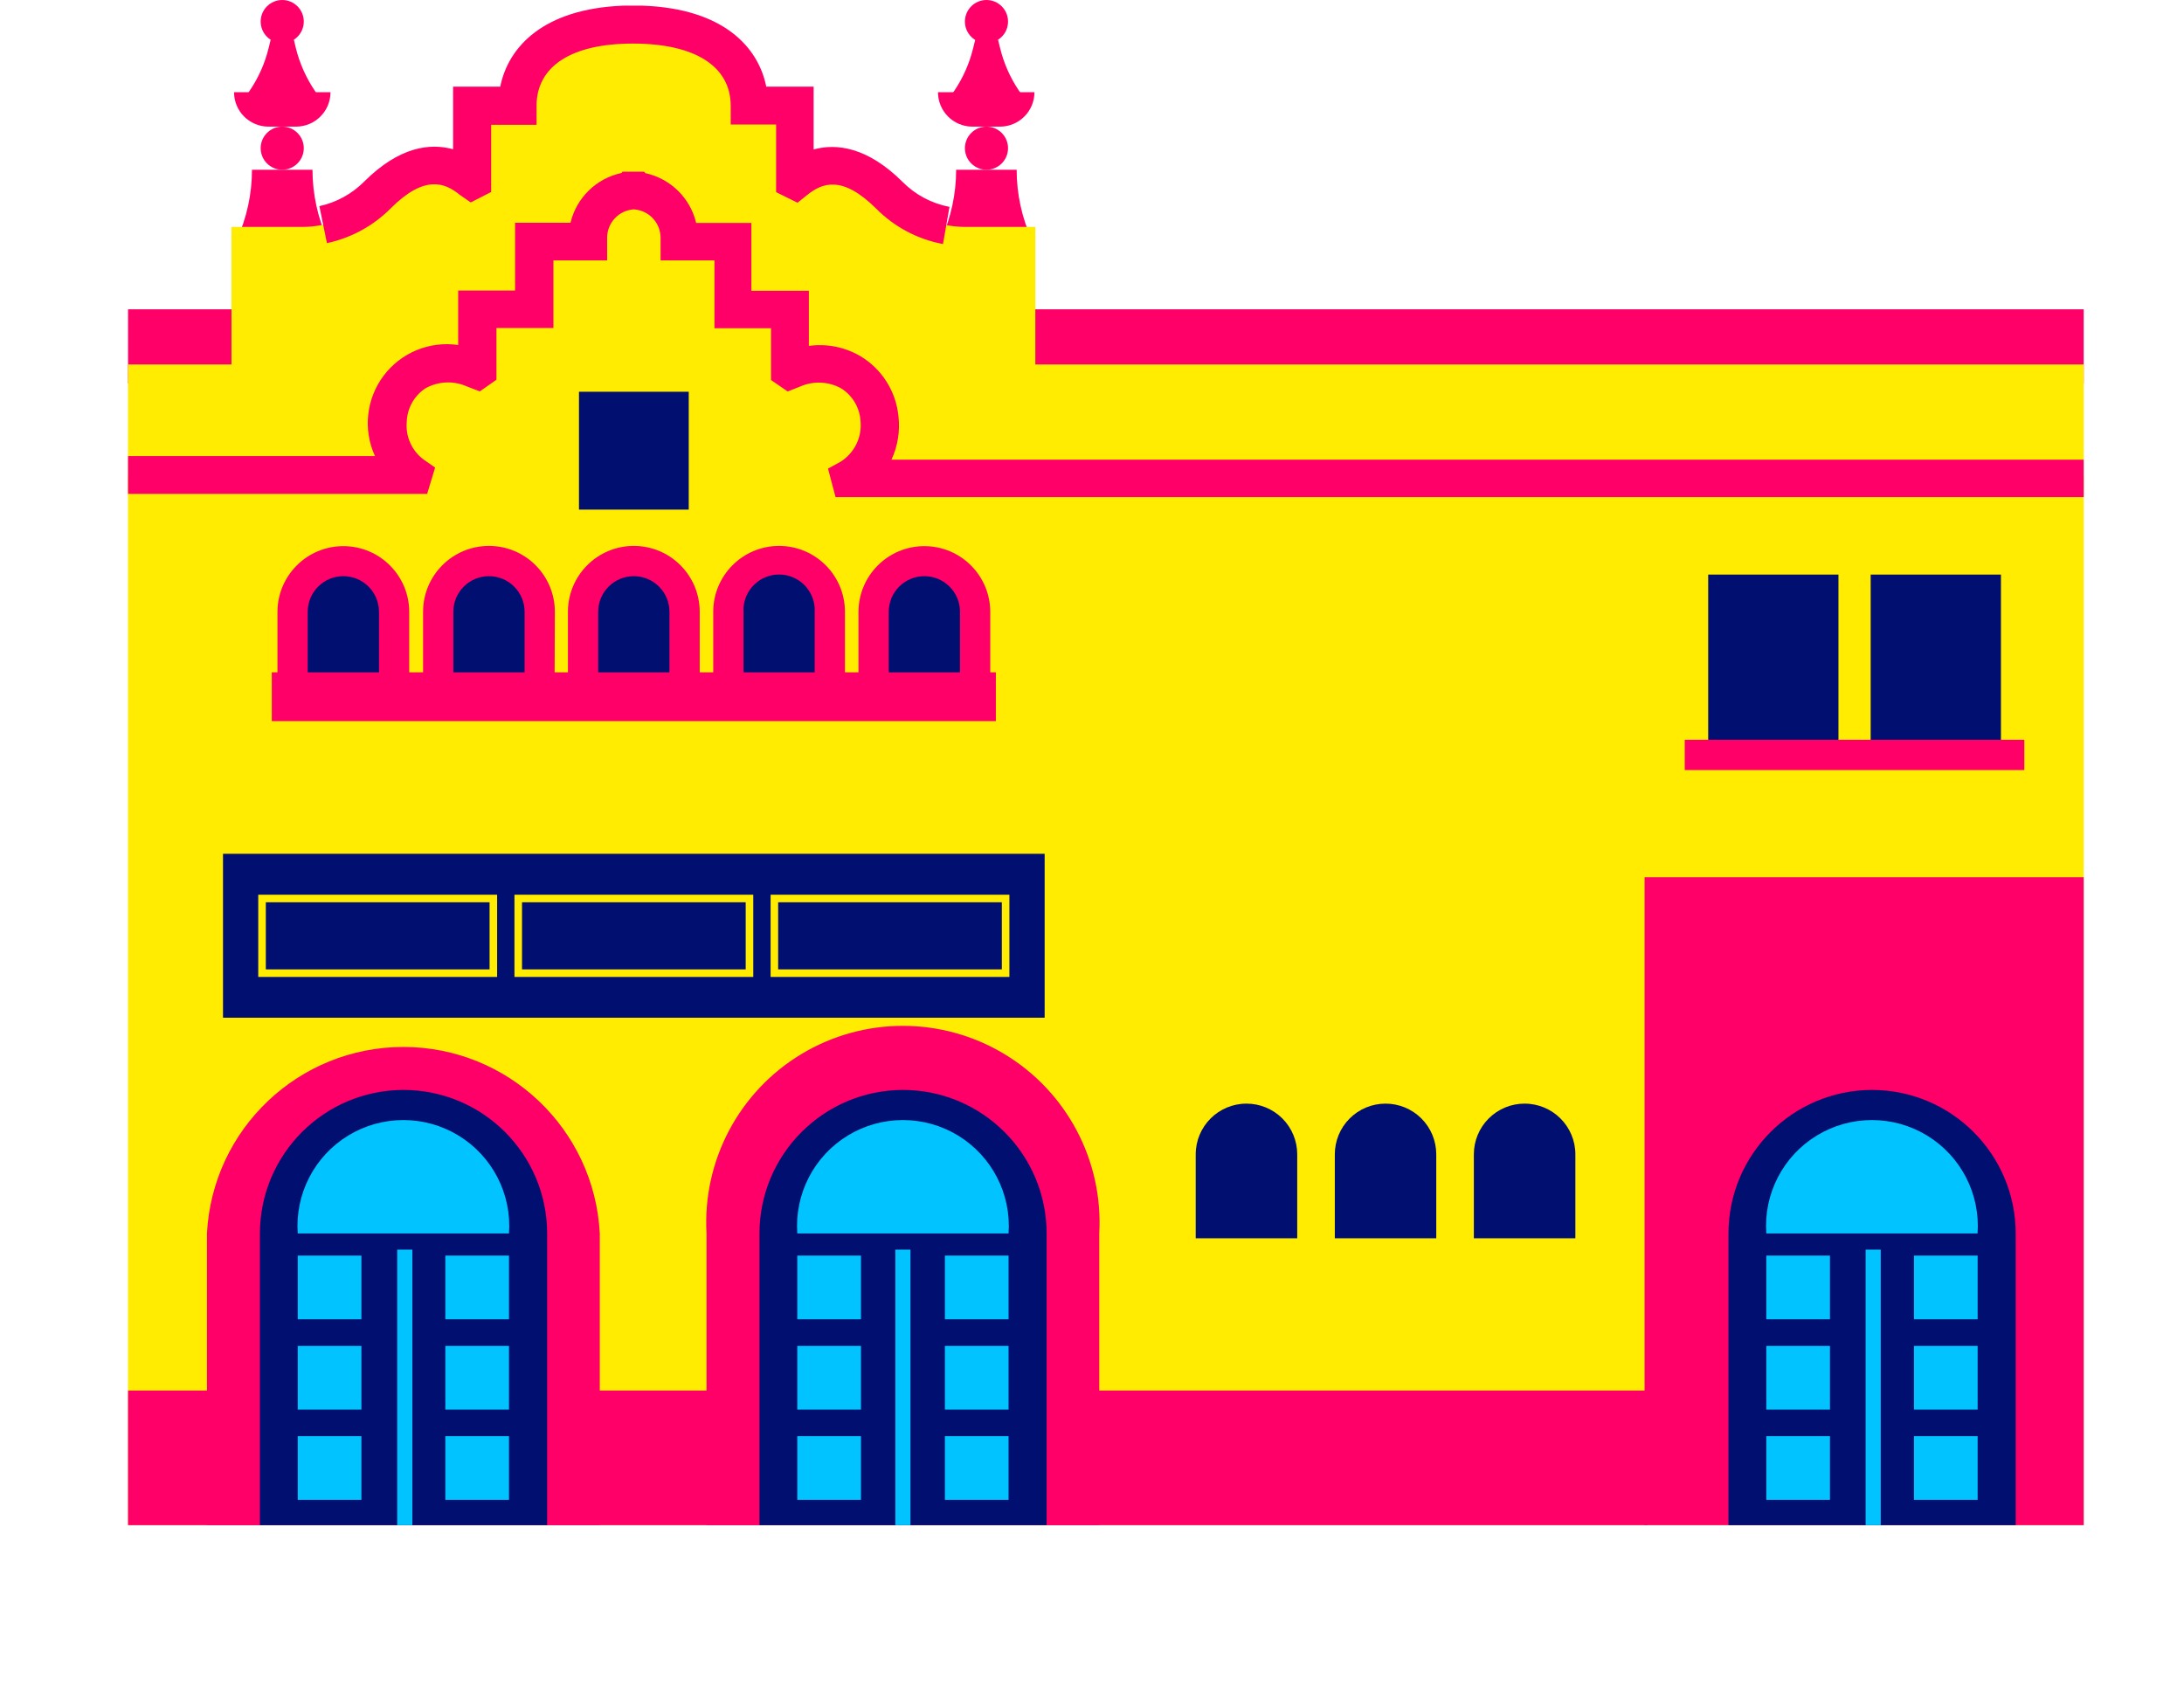
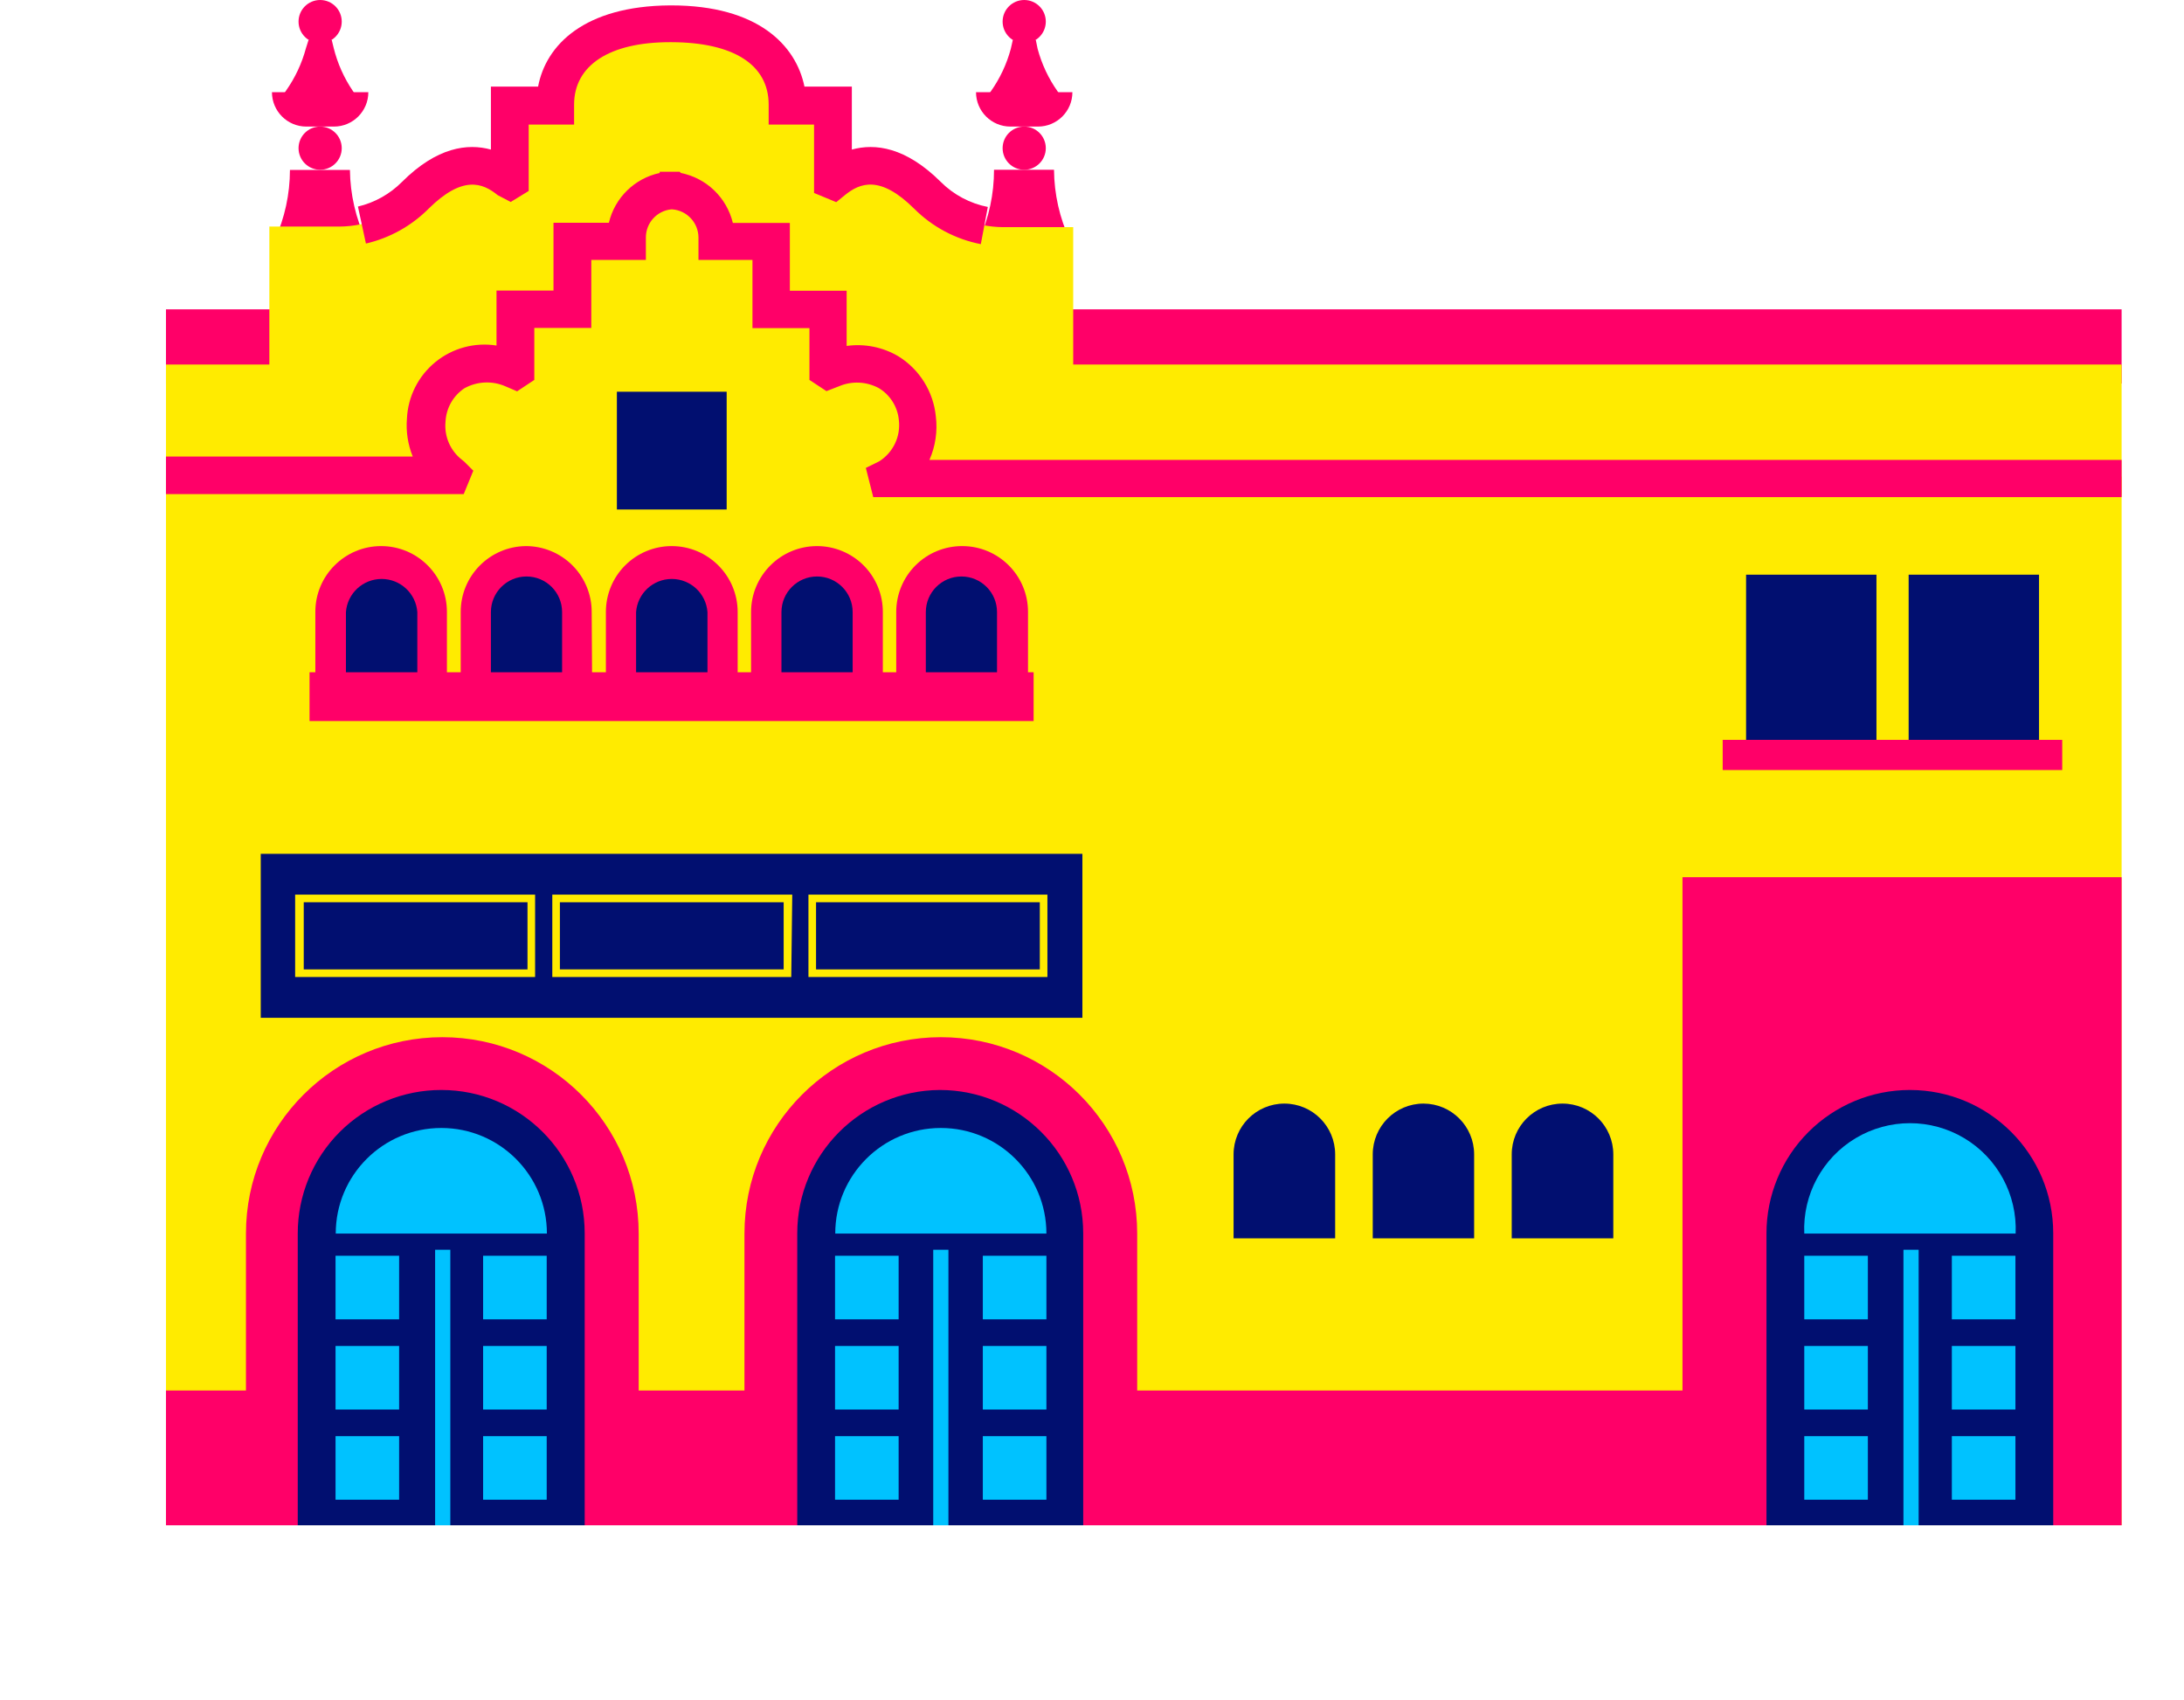
- <svg xmlns="http://www.w3.org/2000/svg" viewBox="5 0 288.72 224.63">
+ <svg xmlns="http://www.w3.org/2000/svg" viewBox="0 0 109.22 84.98">
  <defs>
-     <style>
- 			.cls-1{fill:#ffec00;}.cls-2{fill:#ff0068;}.cls-3{clip-path:url(#clip-path);}.cls-4{fill:#010f70;}.cls-5{fill:#00c3ff;}
- 		</style>
-     <clipPath id="clip-path" transform="translate(21.93)">
-       <rect class="cls-1" y="63.01" width="258.53" height="138.62" />
+     <style>.cls-1{fill:#ffeb00;}.cls-2{fill:#ff0068;}.cls-3{clip-path:url(#clip-path);}.cls-4{fill:#010f70;}.cls-5{fill:#00c2ff;}</style>
+     <clipPath id="clip-path" transform="translate(8.3)">
+       <rect class="cls-1" y="23.84" width="97.8" height="52.44" />
    </clipPath>
  </defs>
  <g id="Capa_2" data-name="Capa 2">
-     <g id="Espacios">
-       <path class="cls-2" d="M21.91,5.22H18.86l-.28,1.14A17.28,17.28,0,0,1,16.07,12L15,13.6H25.77L24.69,12a17.71,17.71,0,0,1-2.51-5.65Z" transform="translate(21.93)" />
-       <path class="cls-2" d="M26.58,32.11H14.18l.2-.43a22.3,22.3,0,0,0,2-9.24h8a22.46,22.46,0,0,0,2,9.24Z" transform="translate(21.93)" />
-       <circle class="cls-2" cx="42.31" cy="19.59" r="2.85" />
-       <circle class="cls-2" cx="42.31" cy="2.85" r="2.85" />
-       <path class="cls-2" d="M35.94,12.19H48.69a0,0,0,0,1,0,0v0a4.55,4.55,0,0,1-4.55,4.55H40.49a4.55,4.55,0,0,1-4.55-4.55v0A0,0,0,0,1,35.94,12.19Z" />
-       <path class="cls-2" d="M115,5.22h-3l-.28,1.14a17.47,17.47,0,0,1-2.5,5.65l-1.09,1.59h10.79L117.78,12a17.47,17.47,0,0,1-2.5-5.65Z" transform="translate(21.93)" />
-       <path class="cls-2" d="M119.67,32.11H107.28l.19-.43a22.31,22.31,0,0,0,2-9.24h8a22.31,22.31,0,0,0,2,9.24Z" transform="translate(21.93)" />
-       <circle class="cls-2" cx="135.41" cy="19.59" r="2.85" />
-       <circle class="cls-2" cx="135.41" cy="2.85" r="2.85" />
-       <path class="cls-2" d="M129,12.19h12.75a0,0,0,0,1,0,0v0a4.55,4.55,0,0,1-4.55,4.55h-3.65A4.55,4.55,0,0,1,129,12.19v0A0,0,0,0,1,129,12.19Z" />
-       <rect class="cls-2" x="21.93" y="40.89" width="258.53" height="9.8" />
-       <path class="cls-1" d="M110.66,30a14.21,14.21,0,0,1-10-4.21c-4.52-4.51-8.68-5.05-12.5-2V14h-6c0-5.91-4.7-10.7-15.3-10.74h-.11c-10.6,0-15.3,4.83-15.3,10.74h-6v9.9c-3.82-3.09-8-2.55-12.5,2A14.19,14.19,0,0,1,23,30H13.67V56.85H119.94V30Z" transform="translate(21.93)" />
-       <rect class="cls-1" x="21.93" y="48.18" width="258.53" height="17.35" />
-       <rect class="cls-1" x="21.93" y="63.01" width="258.53" height="138.62" />
+     <g id="Iconos">
+       <path class="cls-2" d="M8.29,2H7.13L7,2.41a6.69,6.69,0,0,1-1,2.13l-.41.61H9.75l-.41-.61a6.69,6.69,0,0,1-.95-2.13Z" transform="translate(8.3)" />
+       <path class="cls-2" d="M10.06,12.15H5.37L5.44,12a8.48,8.48,0,0,0,.76-3.5h3A8.48,8.48,0,0,0,10,12Z" transform="translate(8.3)" />
+       <circle class="cls-2" cx="16.01" cy="7.41" r="1.08" />
+       <circle class="cls-2" cx="16.01" cy="1.08" r="1.08" />
+       <path class="cls-2" d="M13.6,4.61h4.82a0,0,0,0,1,0,0v0A1.72,1.72,0,0,1,16.7,6.33H15.32A1.72,1.72,0,0,1,13.6,4.61v0a0,0,0,0,1,0,0Z" />
+       <path class="cls-2" d="M43.5,2H42.35l-.1.44a6.69,6.69,0,0,1-1,2.13l-.41.61H45l-.41-.61a6.69,6.69,0,0,1-1-2.13Z" transform="translate(8.3)" />
+       <path class="cls-2" d="M45.27,12.15H40.58l.08-.16a8.47,8.47,0,0,0,.75-3.5h3A8.48,8.48,0,0,0,45.2,12Z" transform="translate(8.3)" />
+       <circle class="cls-2" cx="51.22" cy="7.41" r="1.08" />
+       <circle class="cls-2" cx="51.22" cy="1.08" r="1.08" />
+       <path class="cls-2" d="M48.81,4.61h4.82a0,0,0,0,1,0,0v0a1.72,1.72,0,0,1-1.72,1.72H50.53a1.72,1.72,0,0,1-1.72-1.72v0A0,0,0,0,1,48.81,4.61Z" />
+       <rect class="cls-2" x="8.3" y="15.47" width="97.8" height="3.71" />
+       <path class="cls-1" d="M41.86,11.36a5.39,5.39,0,0,1-3.78-1.59C36.37,8.06,34.8,7.86,33.35,9V5.28H31.08c0-2.24-1.78-4.05-5.78-4.06h-.05c-4,0-5.78,1.82-5.78,4.06H17.19V9c-1.44-1.17-3-1-4.73.74a5.37,5.37,0,0,1-3.78,1.59H5.17V21.51h40.2V11.36Z" transform="translate(8.3)" />
+       <rect class="cls-1" x="8.3" y="18.23" width="97.8" height="6.56" />
+       <rect class="cls-1" x="8.3" y="23.84" width="97.8" height="52.44" />
      <g class="cls-3">
-         <rect class="cls-2" x="222.41" y="115.97" width="66.31" height="88.03" />
-         <rect class="cls-2" y="183.83" width="222.8" height="38.44" />
-         <path class="cls-4" d="M147.85,145.9h0a6.71,6.71,0,0,0-6.71,6.71V163.7h13.42V152.61A6.7,6.7,0,0,0,147.85,145.9Z" transform="translate(21.93)" />
-         <path class="cls-4" d="M166.23,145.9h0a6.7,6.7,0,0,0-6.7,6.71V163.7h13.41V152.61A6.7,6.7,0,0,0,166.23,145.9Z" transform="translate(21.93)" />
-         <path class="cls-4" d="M184.62,145.9h0a6.7,6.7,0,0,0-6.71,6.71V163.7h13.42V152.61A6.71,6.71,0,0,0,184.62,145.9Z" transform="translate(21.93)" />
-         <path class="cls-4" d="M252.47,144.09h0a19,19,0,0,1,19,19v54.57a0,0,0,0,1,0,0H233.5a0,0,0,0,1,0,0V163.06A19,19,0,0,1,252.47,144.09Z" />
-         <path class="cls-5" d="M216.57,163.06a14,14,0,1,1,27.93,0Z" transform="translate(21.93)" />
-         <rect class="cls-5" x="238.5" y="165.99" width="8.42" height="8.42" />
-         <rect class="cls-5" x="238.5" y="177.93" width="8.42" height="8.42" />
-         <rect class="cls-5" x="238.5" y="189.86" width="8.42" height="8.42" />
-         <rect class="cls-5" x="258.02" y="165.99" width="8.42" height="8.42" />
-         <rect class="cls-5" x="258.02" y="177.93" width="8.42" height="8.42" />
-         <rect class="cls-5" x="258.02" y="189.86" width="8.42" height="8.42" />
-         <path class="cls-2" d="M76.47,224.63V163.06a26,26,0,1,1,51.92,0v61.57Z" transform="translate(21.93)" />
-         <path class="cls-4" d="M124.36,144.09h0a19,19,0,0,1,19,19v54.57a0,0,0,0,1,0,0H105.4a0,0,0,0,1,0,0V163.06A19,19,0,0,1,124.36,144.09Z" />
-         <path class="cls-5" d="M88.47,163.06a14,14,0,1,1,27.93,0Z" transform="translate(21.93)" />
-         <rect class="cls-5" x="110.4" y="165.99" width="8.42" height="8.42" />
-         <rect class="cls-5" x="110.4" y="177.93" width="8.42" height="8.42" />
-         <rect class="cls-5" x="110.4" y="189.86" width="8.42" height="8.42" />
-         <rect class="cls-5" x="129.91" y="165.99" width="8.42" height="8.42" />
-         <rect class="cls-5" x="129.91" y="177.93" width="8.42" height="8.42" />
-         <rect class="cls-5" x="129.91" y="189.86" width="8.42" height="8.42" />
-         <path class="cls-2" d="M10.43,224.63V163.06a26,26,0,0,1,51.93,0v61.57Z" transform="translate(21.93)" />
-         <path class="cls-4" d="M58.33,144.09h0a19,19,0,0,1,19,19v54.57a0,0,0,0,1,0,0H39.36a0,0,0,0,1,0,0V163.06A19,19,0,0,1,58.33,144.09Z" />
-         <path class="cls-5" d="M22.43,163.06a14,14,0,1,1,27.93,0Z" transform="translate(21.93)" />
-         <rect class="cls-5" x="44.36" y="165.99" width="8.42" height="8.42" />
-         <rect class="cls-5" x="44.36" y="177.93" width="8.42" height="8.42" />
-         <rect class="cls-5" x="44.36" y="189.86" width="8.42" height="8.42" />
-         <rect class="cls-5" x="63.87" y="165.99" width="8.42" height="8.42" />
-         <rect class="cls-5" x="63.87" y="177.93" width="8.42" height="8.42" />
-         <rect class="cls-5" x="63.87" y="189.86" width="8.42" height="8.42" />
+         <rect class="cls-2" x="84.14" y="43.87" width="25.09" height="33.3" />
+         <rect class="cls-2" y="69.54" width="84.29" height="14.54" />
+         <path class="cls-4" d="M55.93,55.19h0a2.54,2.54,0,0,0-2.54,2.54v4.2h5.08v-4.2A2.54,2.54,0,0,0,55.93,55.19Z" transform="translate(8.3)" />
+         <path class="cls-4" d="M62.89,55.19h0a2.54,2.54,0,0,0-2.54,2.54v4.2h5.07v-4.2A2.54,2.54,0,0,0,62.89,55.19Z" transform="translate(8.3)" />
+         <path class="cls-4" d="M69.84,55.19h0a2.54,2.54,0,0,0-2.54,2.54v4.2h5.08v-4.2A2.54,2.54,0,0,0,69.84,55.19Z" transform="translate(8.3)" />
+         <path class="cls-4" d="M95.51,54.51h0a7.17,7.17,0,0,1,7.17,7.17V82.33a0,0,0,0,1,0,0H88.34a0,0,0,0,1,0,0V61.69A7.17,7.17,0,0,1,95.51,54.51Z" />
+         <path class="cls-5" d="M81.93,61.69a5.29,5.29,0,1,1,10.57,0Z" transform="translate(8.3)" />
+         <rect class="cls-5" x="90.23" y="62.8" width="3.18" height="3.18" />
+         <rect class="cls-5" x="90.23" y="67.31" width="3.18" height="3.18" />
+         <rect class="cls-5" x="90.23" y="71.82" width="3.18" height="3.18" />
+         <rect class="cls-5" x="97.61" y="62.8" width="3.18" height="3.18" />
+         <rect class="cls-5" x="97.61" y="67.31" width="3.18" height="3.18" />
+         <rect class="cls-5" x="97.61" y="71.82" width="3.18" height="3.18" />
+         <path class="cls-2" d="M28.93,85V61.69a9.82,9.82,0,1,1,19.64,0V85Z" transform="translate(8.3)" />
+         <path class="cls-4" d="M47,54.51h0a7.17,7.17,0,0,1,7.17,7.17V82.33a0,0,0,0,1,0,0H39.87a0,0,0,0,1,0,0V61.69A7.17,7.17,0,0,1,47,54.51Z" />
+         <path class="cls-5" d="M33.47,61.69a5.28,5.28,0,1,1,10.56,0Z" transform="translate(8.3)" />
+         <rect class="cls-5" x="41.76" y="62.8" width="3.18" height="3.18" />
+         <rect class="cls-5" x="41.76" y="67.31" width="3.18" height="3.18" />
+         <rect class="cls-5" x="41.76" y="71.82" width="3.18" height="3.18" />
+         <rect class="cls-5" x="49.15" y="62.8" width="3.18" height="3.18" />
+         <rect class="cls-5" x="49.15" y="67.31" width="3.18" height="3.18" />
+         <rect class="cls-5" x="49.15" y="71.82" width="3.18" height="3.18" />
+         <path class="cls-2" d="M4,85V61.69a9.82,9.82,0,1,1,19.64,0V85Z" transform="translate(8.3)" />
+         <path class="cls-4" d="M22.07,54.51h0a7.17,7.17,0,0,1,7.17,7.17V82.33a0,0,0,0,1,0,0H14.89a0,0,0,0,1,0,0V61.69A7.17,7.17,0,0,1,22.07,54.51Z" />
+         <path class="cls-5" d="M8.49,61.69a5.28,5.28,0,1,1,10.56,0Z" transform="translate(8.3)" />
+         <rect class="cls-5" x="16.78" y="62.8" width="3.18" height="3.18" />
+         <rect class="cls-5" x="16.78" y="67.31" width="3.18" height="3.18" />
+         <rect class="cls-5" x="16.78" y="71.82" width="3.18" height="3.18" />
+         <rect class="cls-5" x="24.16" y="62.8" width="3.18" height="3.18" />
+         <rect class="cls-5" x="24.16" y="67.31" width="3.18" height="3.18" />
+         <rect class="cls-5" x="24.16" y="71.82" width="3.18" height="3.18" />
      </g>
-       <rect class="cls-4" x="34.48" y="112.87" width="108.62" height="21.67" />
-       <path class="cls-1" d="M48.79,129.15H17.21V118.28H48.79Zm-30.58-1H47.79v-8.87H18.21Z" transform="translate(21.93)" />
-       <path class="cls-1" d="M82.65,129.15H51.08V118.28H82.65Zm-30.57-1H81.65v-8.87H52.08Z" transform="translate(21.93)" />
-       <path class="cls-1" d="M116.51,129.15H84.94V118.28h31.57Zm-30.57-1h29.57v-8.87H85.94Z" transform="translate(21.93)" />
-       <path class="cls-2" d="M50.39,72.2h0a8.71,8.71,0,0,1,8.71,8.71v13a0,0,0,0,1,0,0H41.68a0,0,0,0,1,0,0v-13A8.71,8.71,0,0,1,50.39,72.2Z" />
-       <path class="cls-4" d="M23.75,89.88v-9a4.71,4.71,0,0,1,9.42,0v9Z" transform="translate(21.93)" />
-       <path class="cls-2" d="M56.37,93.88H39v-13a8.71,8.71,0,0,1,8.71-8.71h0a8.71,8.71,0,0,1,8.71,8.71Z" transform="translate(21.93)" />
-       <path class="cls-4" d="M43,89.88v-9a4.71,4.71,0,0,1,9.42,0v9Z" transform="translate(21.93)" />
-       <path class="cls-2" d="M75.57,93.88H58.15v-13a8.71,8.71,0,0,1,8.71-8.71h0a8.71,8.71,0,0,1,8.71,8.71Z" transform="translate(21.93)" />
-       <path class="cls-4" d="M62.15,89.88v-9a4.71,4.71,0,0,1,9.42,0v9Z" transform="translate(21.93)" />
-       <path class="cls-2" d="M94.77,93.88H77.36v-13a8.71,8.71,0,0,1,8.7-8.71h0a8.71,8.71,0,0,1,8.71,8.71Z" transform="translate(21.93)" />
-       <path class="cls-4" d="M81.36,89.88v-9a4.71,4.71,0,1,1,9.41,0v9Z" transform="translate(21.93)" />
-       <path class="cls-2" d="M127.2,72.2h0a8.71,8.71,0,0,1,8.71,8.71v13a0,0,0,0,1,0,0H118.49a0,0,0,0,1,0,0v-13A8.71,8.71,0,0,1,127.2,72.2Z" />
-       <path class="cls-4" d="M100.56,89.88v-9a4.71,4.71,0,0,1,9.42,0v9Z" transform="translate(21.93)" />
-       <rect class="cls-2" x="40.93" y="88.88" width="95.72" height="6.45" />
-       <rect class="cls-4" x="230.82" y="75.96" width="17.22" height="23.03" />
-       <rect class="cls-4" x="252.3" y="75.96" width="17.22" height="23.03" />
-       <rect class="cls-2" x="227.72" y="97.8" width="44.89" height="4" />
-       <path class="cls-2" d="M258.53,65.72h-165l-1-3.77,1.65-.9a5.71,5.71,0,0,0,2.64-5.5,5.48,5.48,0,0,0-2.55-4.21,6.11,6.11,0,0,0-5.4-.25l-1.67.66-2.2-1.51V43.39H77.52l0-2.53V34.42H70.4v-3a3.78,3.78,0,0,0-3.48-3.74H66.8a3.77,3.77,0,0,0-3.47,3.74v3h-7.1v8.94l-2.53,0h-5v6.84L46.5,51.74l-1.7-.65a6.12,6.12,0,0,0-5.5.25,5.53,5.53,0,0,0-2.46,4.42,5.59,5.59,0,0,0,2.31,5.05l1.44,1-1.05,3.48H0v-5H32.64a10.44,10.44,0,0,1,11-14.68V38.41l2.52,0h5V29.45l2.53,0h4.8a8.82,8.82,0,0,1,6.74-6.58l.13-.17,1.21,0h1.65l.16.19a8.82,8.82,0,0,1,6.72,6.58h7.3l0,2.53v6.44H90l0,2.52v4.77a10.58,10.58,0,0,1,6.84,1.37,10.46,10.46,0,0,1,5,7.9,10.68,10.68,0,0,1-.92,5.77H258.53Z" transform="translate(21.93)" />
-       <rect class="cls-4" x="81.54" y="51.79" width="14.51" height="15.58" />
-       <rect class="cls-5" x="57.51" y="165.2" width="2" height="36.43" />
-       <rect class="cls-5" x="123.36" y="165.2" width="2" height="36.43" />
-       <rect class="cls-5" x="251.63" y="165.2" width="2" height="36.43" />
-       <path class="cls-2" d="M107.73,32.26a16.78,16.78,0,0,1-8.82-4.67c-4.49-4.47-7.15-3.42-9.16-1.79l-1.25,1-2.83-1.4V16.46h-6V14c0-5.21-4.67-8.21-12.8-8.24h-.1C58.62,5.75,54,8.75,54,14v2.5h-6v8.88L45.3,26.76l-1.44-1c-2-1.63-4.67-2.68-9.15,1.79a16.81,16.81,0,0,1-8.42,4.59l-1-4.89a11.89,11.89,0,0,0,5.92-3.24c4.64-4.63,8.71-5.12,11.76-4.28V11.46H49.2C50.27,6.15,54.94,1.18,65.39.75l0,0h2.68l0,0c10.53.39,15.23,5.38,16.3,10.71h6.26v8.3c3-.83,7.11-.34,11.76,4.29a11.88,11.88,0,0,0,6.2,3.3Z" transform="translate(21.93)" />
+       <rect class="cls-4" x="13.04" y="42.7" width="41.09" height="8.2" />
+       <path class="cls-1" d="M18.46,48.86h-12V44.74h12ZM6.89,48.48H18.08V45.12H6.89Z" transform="translate(8.3)" />
+       <path class="cls-1" d="M31.27,48.86H19.32V44.74h12ZM19.7,48.48H30.89V45.12H19.7Z" transform="translate(8.3)" />
+       <path class="cls-1" d="M44.08,48.86H32.13V44.74H44.08Zm-11.57-.38H43.7V45.12H32.51Z" transform="translate(8.3)" />
+       <path class="cls-2" d="M19.06,27.31h0a3.29,3.29,0,0,1,3.29,3.29v4.9a0,0,0,0,1,0,0H15.77a0,0,0,0,1,0,0v-4.9a3.29,3.29,0,0,1,3.29-3.29Z" />
+       <path class="cls-4" d="M9,34V30.61a1.79,1.79,0,0,1,3.57,0V34Z" transform="translate(8.3)" />
+       <path class="cls-2" d="M21.32,35.51H14.74v-4.9A3.29,3.29,0,0,1,18,27.31h0a3.29,3.29,0,0,1,3.29,3.3Z" transform="translate(8.3)" />
+       <path class="cls-4" d="M16.25,34V30.61a1.78,1.78,0,1,1,3.56,0V34Z" transform="translate(8.3)" />
+       <path class="cls-2" d="M28.59,35.51H22v-4.9a3.29,3.29,0,0,1,3.29-3.3h0a3.3,3.3,0,0,1,3.3,3.3Z" transform="translate(8.3)" />
+       <path class="cls-4" d="M23.51,34V30.61a1.79,1.79,0,0,1,3.57,0V34Z" transform="translate(8.3)" />
+       <path class="cls-2" d="M35.85,35.51H29.26v-4.9a3.3,3.3,0,0,1,3.3-3.3h0a3.29,3.29,0,0,1,3.29,3.3Z" transform="translate(8.3)" />
+       <path class="cls-4" d="M30.78,34V30.61a1.78,1.78,0,0,1,3.56,0V34Z" transform="translate(8.3)" />
+       <path class="cls-2" d="M48.12,27.31h0a3.29,3.29,0,0,1,3.29,3.29v4.9a0,0,0,0,1,0,0H44.82a0,0,0,0,1,0,0v-4.9A3.29,3.29,0,0,1,48.12,27.31Z" />
+       <path class="cls-4" d="M38,34V30.61a1.78,1.78,0,0,1,3.56,0V34Z" transform="translate(8.3)" />
+       <rect class="cls-2" x="15.48" y="33.62" width="36.21" height="2.44" />
+       <rect class="cls-4" x="87.32" y="28.74" width="6.52" height="8.71" />
+       <rect class="cls-4" x="95.45" y="28.74" width="6.52" height="8.71" />
+       <rect class="cls-2" x="86.15" y="37" width="16.98" height="1.51" />
+       <path class="cls-2" d="M97.8,24.86H35.37L35,23.4l.67-.33A2.14,2.14,0,0,0,36.65,21a2.09,2.09,0,0,0-1-1.59,2.3,2.3,0,0,0-2-.09l-.62.24L32.18,19V16.41H29.33V13H26.63V11.88a1.42,1.42,0,0,0-1.31-1.41h-.05A1.41,1.41,0,0,0,24,11.88V13H21.27V16.4H18.42V19l-.86.57L17,19.33a2.32,2.32,0,0,0-2.08.09,2.13,2.13,0,0,0-.94,1.67A2.15,2.15,0,0,0,14.81,23l.11.09.45.45-.48,1.17H0V22.83H12.34a4.16,4.16,0,0,1-.29-1.89,3.88,3.88,0,0,1,4.48-3.66V14.53h2.85V11.14h2.77a3.33,3.33,0,0,1,2.54-2.49l0-.06h1l.06.06a3.35,3.35,0,0,1,2.6,2.5H31.2v3.39h2.84v2.76a4,4,0,0,1,2.59.52,4,4,0,0,1,1.87,3A4.14,4.14,0,0,1,38.18,23H97.8Z" transform="translate(8.3)" />
+       <rect class="cls-4" x="30.85" y="19.59" width="5.49" height="5.89" />
+       <rect class="cls-5" x="21.76" y="62.5" width="0.76" height="13.78" />
+       <rect class="cls-5" x="46.67" y="62.5" width="0.76" height="13.78" />
+       <rect class="cls-5" x="95.19" y="62.5" width="0.76" height="13.78" />
+       <path class="cls-2" d="M40.75,12.21a6.46,6.46,0,0,1-3.33-1.77c-1.7-1.69-2.71-1.3-3.47-.68l-.43.35-1.11-.46V6.23H30.14v-1c0-2-1.77-3.11-4.85-3.12h-.1c-3,0-4.78,1.15-4.78,3.12v1H18.14V9.55l-.9.55-.65-.34c-.76-.62-1.76-1-3.46.68A6.5,6.5,0,0,1,10,12.18l-.4-1.85A4.59,4.59,0,0,0,11.8,9.1c1.75-1.75,3.29-1.94,4.45-1.62V4.33h2.36C19,2.25,20.92.3,25.2.27h.07c4.34,0,6.24,2,6.66,4.06H34.3V7.48c1.16-.32,2.69-.13,4.45,1.62a4.58,4.58,0,0,0,2.35,1.25Z" transform="translate(8.3)" />
    </g>
  </g>
</svg>
